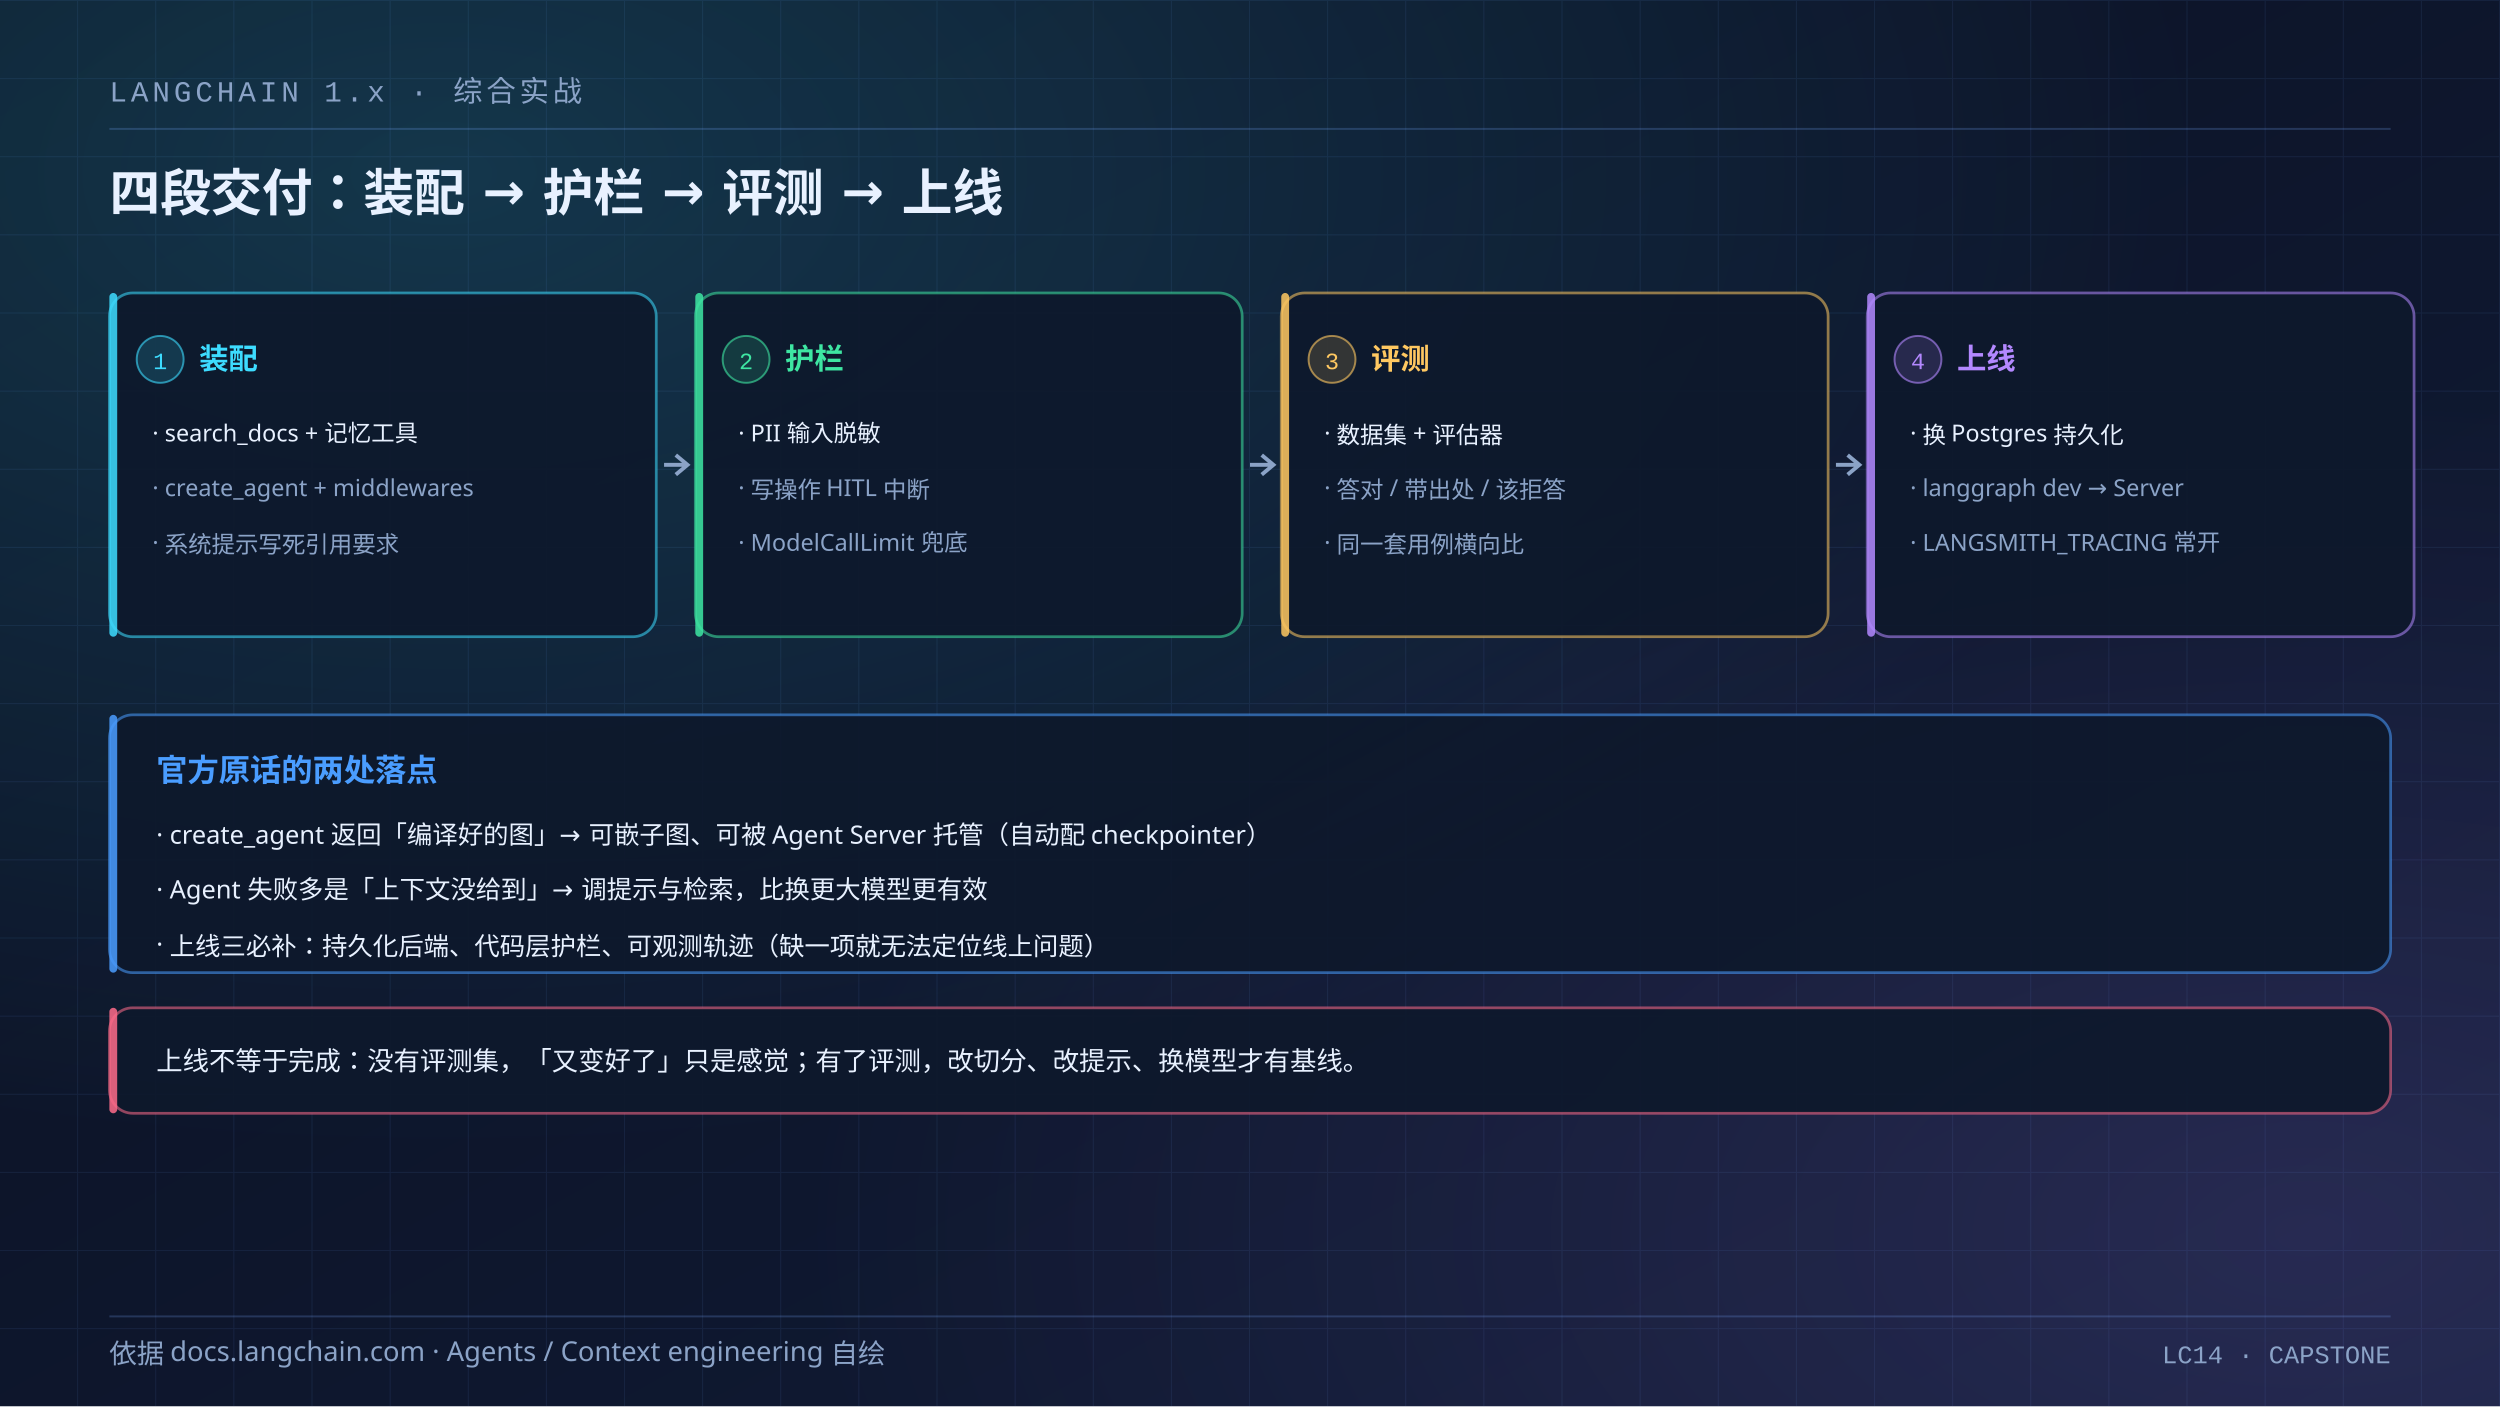
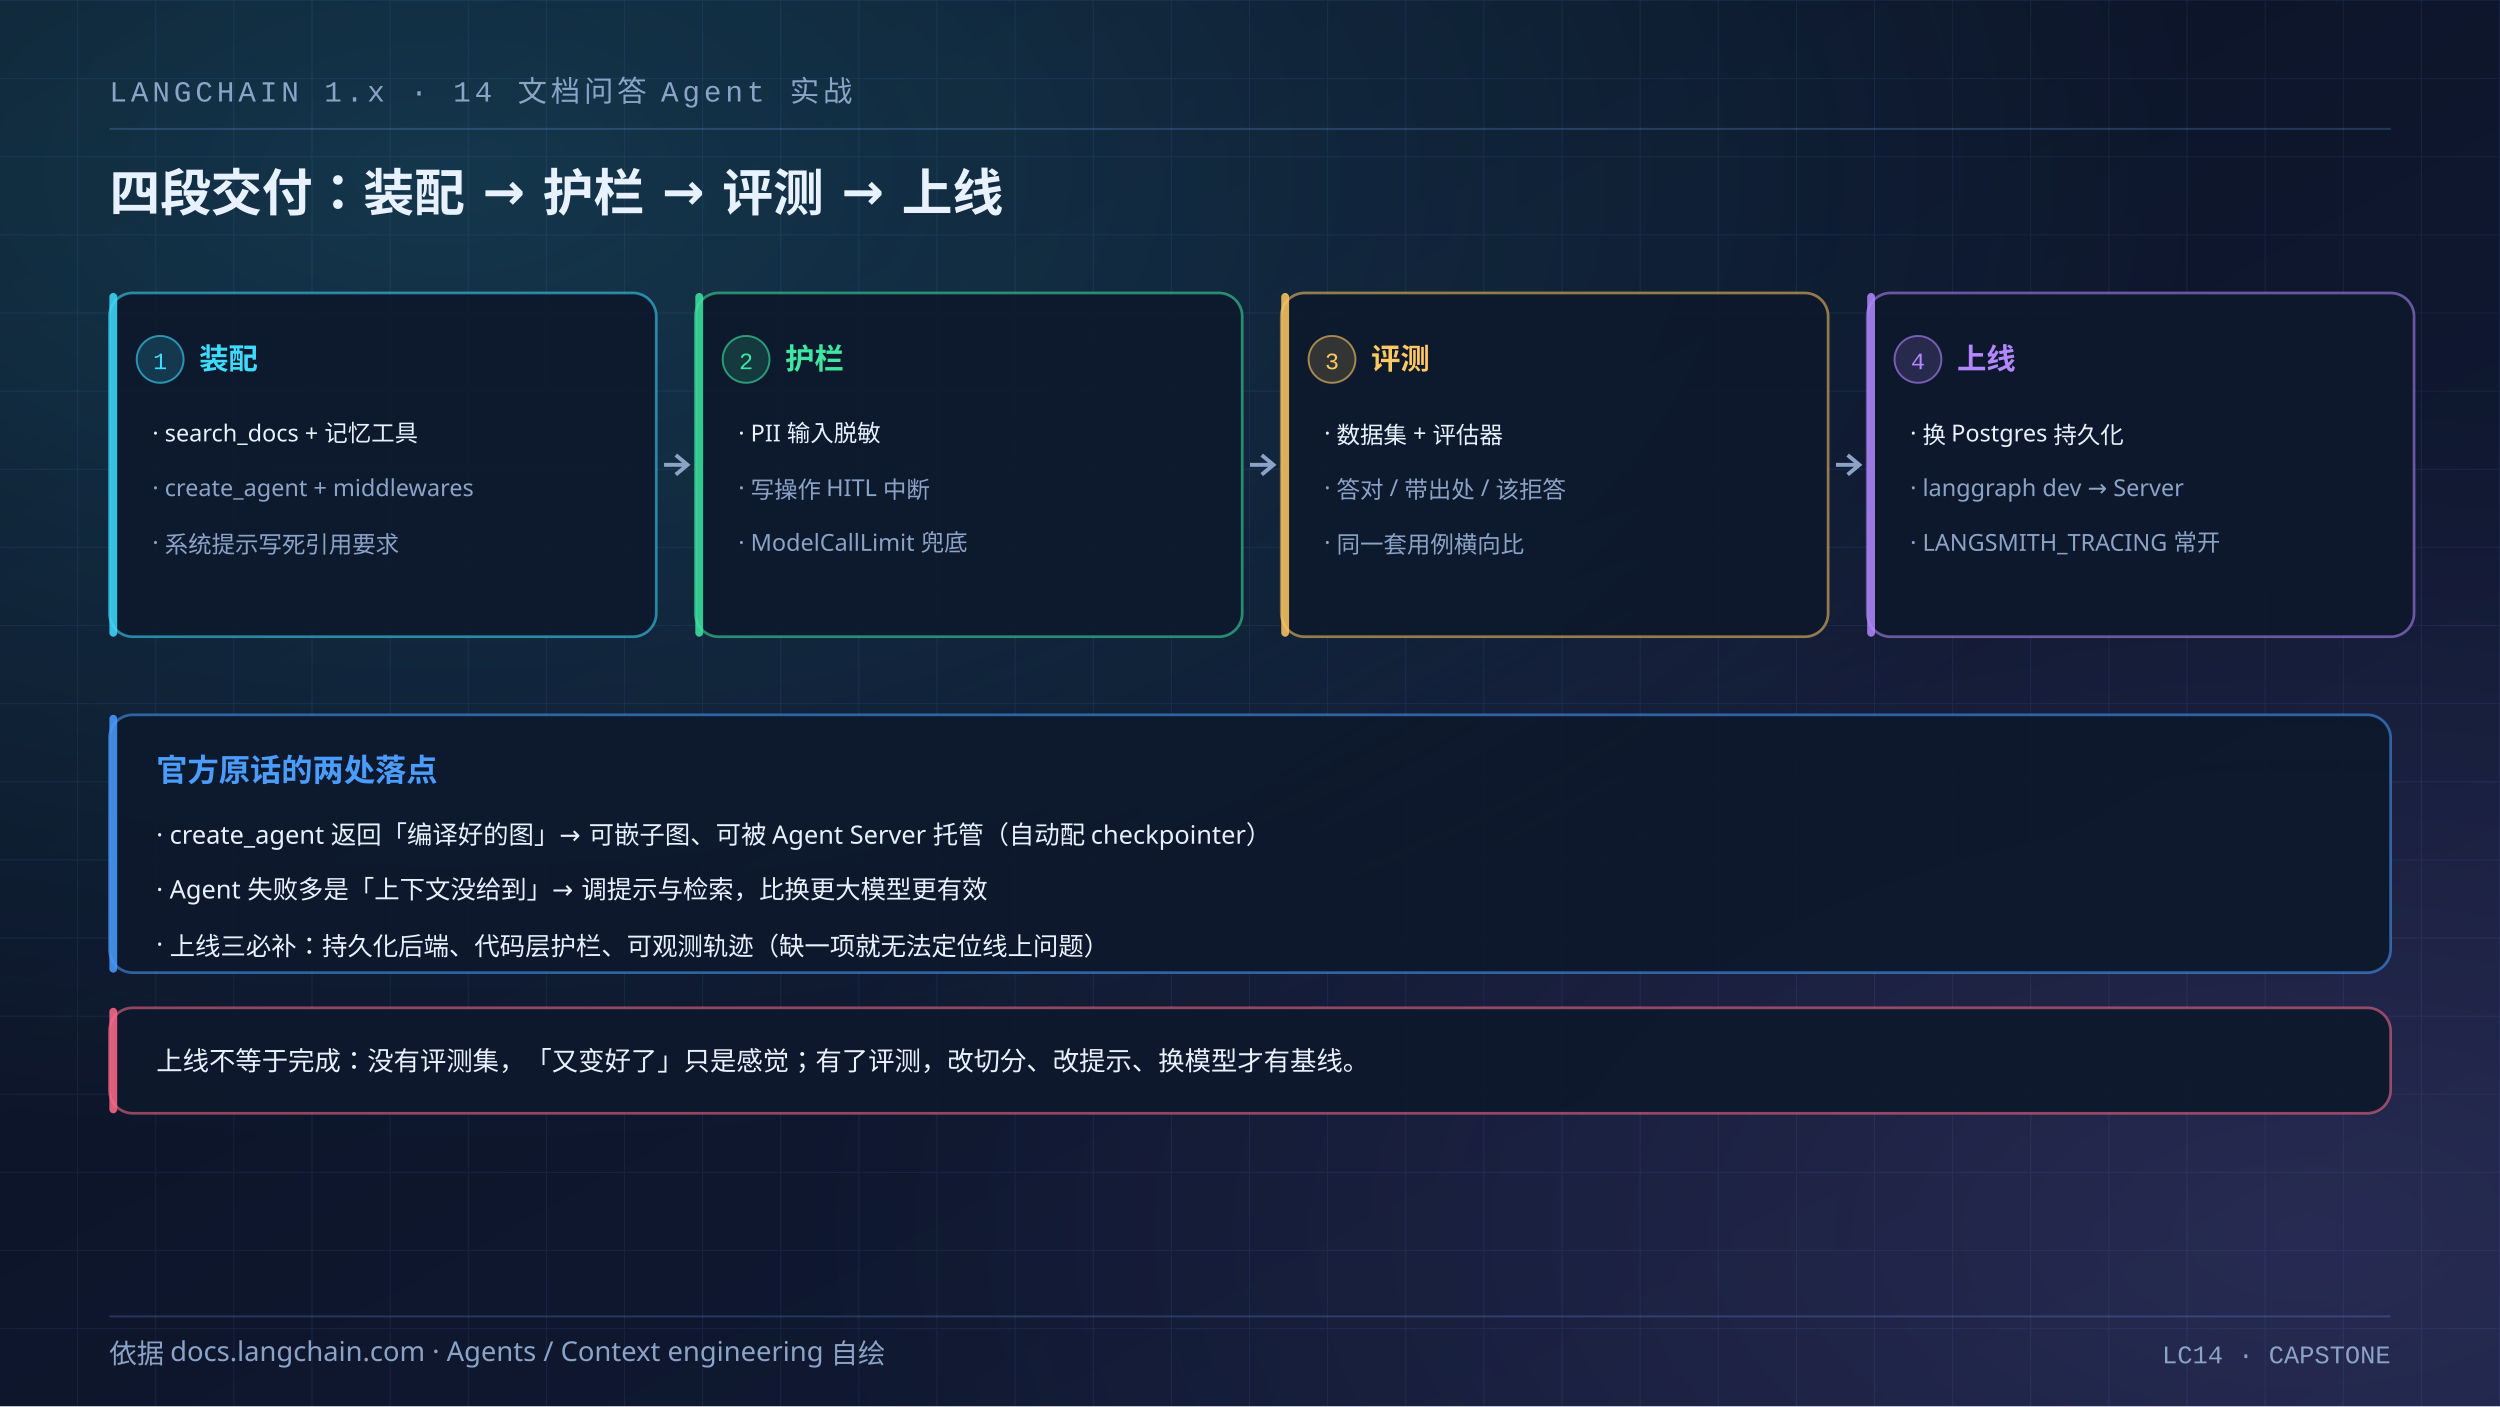
<svg xmlns="http://www.w3.org/2000/svg" width="1280" height="720" viewBox="0 0 1280 720">
  <defs>
    <linearGradient id="g1" x1="0" y1="0" x2="1" y2="1">
      <stop offset="0" stop-color="#0a1020" />
      <stop offset="1" stop-color="#111c38" />
    </linearGradient>
    <radialGradient id="glow" cx="18%" cy="12%" r="70%">
      <stop offset="0" stop-color="rgba(61,220,255,0.18)" />
      <stop offset="1" stop-color="rgba(61,220,255,0)" />
    </radialGradient>
    <radialGradient id="glow2" cx="92%" cy="88%" r="60%">
      <stop offset="0" stop-color="rgba(179,136,255,0.14)" />
      <stop offset="1" stop-color="rgba(179,136,255,0)" />
    </radialGradient>
    <pattern id="grid" width="40" height="40" patternUnits="userSpaceOnUse">
      <path d="M0 0H40V40" fill="none" stroke="rgba(90,140,220,0.10)" stroke-width="1" />
    </pattern>
  </defs>
  <rect width="1280" height="720" fill="url(#g1)" />
  <rect width="1280" height="720" fill="url(#grid)" />
  <rect width="1280" height="720" fill="url(#glow)" />
  <rect width="1280" height="720" fill="url(#glow2)" />
-   <text x="56" y="52" font-family="Consolas,'Courier New',monospace" font-size="15" fill="#8ba3c7" letter-spacing="2">LANGCHAIN 1.x · 综合实战</text>
+   <text x="56" y="52" font-family="Consolas,'Courier New',monospace" font-size="15" fill="#8ba3c7" letter-spacing="2">LANGCHAIN 1.x · 14 文档问答 Agent 实战</text>
  <line x1="56" y1="66" x2="1224" y2="66" stroke="rgba(120,170,255,0.22)" stroke-width="1" />
  <text x="56" y="108" font-family="'Segoe UI','PingFang SC','Microsoft YaHei',sans-serif" font-size="26" fill="#e8f1ff" font-weight="600" text-anchor="start" letter-spacing="0">四段交付：装配 → 护栏 → 评测 → 上线</text>
  <rect x="56" y="150" width="280" height="176" rx="12" fill="rgba(14,24,44,0.92)" stroke="#3ddcff" stroke-width="1.4" stroke-opacity="0.55" />
  <rect x="56" y="150" width="4" height="176" rx="2" fill="#3ddcff" fill-opacity="0.85" />
  <circle cx="82" cy="184" r="12" fill="#3ddcff" fill-opacity="0.16" stroke="#3ddcff" stroke-opacity="0.6" />
  <text x="82" y="189" font-family="Consolas,'Courier New',monospace" font-size="12" fill="#3ddcff" font-weight="400" text-anchor="middle" letter-spacing="0">1</text>
  <text x="102" y="189" font-family="'Segoe UI','PingFang SC','Microsoft YaHei',sans-serif" font-size="15" fill="#3ddcff" font-weight="600" text-anchor="start" letter-spacing="0">装配</text>
  <text x="78" y="226" font-family="'Segoe UI','PingFang SC','Microsoft YaHei',sans-serif" font-size="12" fill="#e8f1ff" font-weight="400" text-anchor="start" letter-spacing="0">· search_docs + 记忆工具</text>
  <text x="78" y="254" font-family="'Segoe UI','PingFang SC','Microsoft YaHei',sans-serif" font-size="12" fill="#8ba3c7" font-weight="400" text-anchor="start" letter-spacing="0">· create_agent + middlewares</text>
  <text x="78" y="282" font-family="'Segoe UI','PingFang SC','Microsoft YaHei',sans-serif" font-size="12" fill="#8ba3c7" font-weight="400" text-anchor="start" letter-spacing="0">· 系统提示写死引用要求</text>
  <path d="M340 238 L352 238 M346 233 L352 238 L346 243" stroke="#8ba3c7" stroke-width="2" fill="none" />
  <rect x="356" y="150" width="280" height="176" rx="12" fill="rgba(14,24,44,0.92)" stroke="#3ee6a2" stroke-width="1.4" stroke-opacity="0.55" />
  <rect x="356" y="150" width="4" height="176" rx="2" fill="#3ee6a2" fill-opacity="0.85" />
  <circle cx="382" cy="184" r="12" fill="#3ee6a2" fill-opacity="0.16" stroke="#3ee6a2" stroke-opacity="0.6" />
  <text x="382" y="189" font-family="Consolas,'Courier New',monospace" font-size="12" fill="#3ee6a2" font-weight="400" text-anchor="middle" letter-spacing="0">2</text>
  <text x="402" y="189" font-family="'Segoe UI','PingFang SC','Microsoft YaHei',sans-serif" font-size="15" fill="#3ee6a2" font-weight="600" text-anchor="start" letter-spacing="0">护栏</text>
  <text x="378" y="226" font-family="'Segoe UI','PingFang SC','Microsoft YaHei',sans-serif" font-size="12" fill="#e8f1ff" font-weight="400" text-anchor="start" letter-spacing="0">· PII 输入脱敏</text>
  <text x="378" y="254" font-family="'Segoe UI','PingFang SC','Microsoft YaHei',sans-serif" font-size="12" fill="#8ba3c7" font-weight="400" text-anchor="start" letter-spacing="0">· 写操作 HITL 中断</text>
  <text x="378" y="282" font-family="'Segoe UI','PingFang SC','Microsoft YaHei',sans-serif" font-size="12" fill="#8ba3c7" font-weight="400" text-anchor="start" letter-spacing="0">· ModelCallLimit 兜底</text>
  <path d="M640 238 L652 238 M646 233 L652 238 L646 243" stroke="#8ba3c7" stroke-width="2" fill="none" />
  <rect x="656" y="150" width="280" height="176" rx="12" fill="rgba(14,24,44,0.92)" stroke="#ffc861" stroke-width="1.4" stroke-opacity="0.55" />
  <rect x="656" y="150" width="4" height="176" rx="2" fill="#ffc861" fill-opacity="0.85" />
  <circle cx="682" cy="184" r="12" fill="#ffc861" fill-opacity="0.16" stroke="#ffc861" stroke-opacity="0.6" />
  <text x="682" y="189" font-family="Consolas,'Courier New',monospace" font-size="12" fill="#ffc861" font-weight="400" text-anchor="middle" letter-spacing="0">3</text>
  <text x="702" y="189" font-family="'Segoe UI','PingFang SC','Microsoft YaHei',sans-serif" font-size="15" fill="#ffc861" font-weight="600" text-anchor="start" letter-spacing="0">评测</text>
  <text x="678" y="226" font-family="'Segoe UI','PingFang SC','Microsoft YaHei',sans-serif" font-size="12" fill="#e8f1ff" font-weight="400" text-anchor="start" letter-spacing="0">· 数据集 + 评估器</text>
  <text x="678" y="254" font-family="'Segoe UI','PingFang SC','Microsoft YaHei',sans-serif" font-size="12" fill="#8ba3c7" font-weight="400" text-anchor="start" letter-spacing="0">· 答对 / 带出处 / 该拒答</text>
  <text x="678" y="282" font-family="'Segoe UI','PingFang SC','Microsoft YaHei',sans-serif" font-size="12" fill="#8ba3c7" font-weight="400" text-anchor="start" letter-spacing="0">· 同一套用例横向比</text>
  <path d="M940 238 L952 238 M946 233 L952 238 L946 243" stroke="#8ba3c7" stroke-width="2" fill="none" />
  <rect x="956" y="150" width="280" height="176" rx="12" fill="rgba(14,24,44,0.92)" stroke="#b388ff" stroke-width="1.4" stroke-opacity="0.55" />
  <rect x="956" y="150" width="4" height="176" rx="2" fill="#b388ff" fill-opacity="0.85" />
  <circle cx="982" cy="184" r="12" fill="#b388ff" fill-opacity="0.16" stroke="#b388ff" stroke-opacity="0.6" />
  <text x="982" y="189" font-family="Consolas,'Courier New',monospace" font-size="12" fill="#b388ff" font-weight="400" text-anchor="middle" letter-spacing="0">4</text>
  <text x="1002" y="189" font-family="'Segoe UI','PingFang SC','Microsoft YaHei',sans-serif" font-size="15" fill="#b388ff" font-weight="600" text-anchor="start" letter-spacing="0">上线</text>
  <text x="978" y="226" font-family="'Segoe UI','PingFang SC','Microsoft YaHei',sans-serif" font-size="12" fill="#e8f1ff" font-weight="400" text-anchor="start" letter-spacing="0">· 换 Postgres 持久化</text>
  <text x="978" y="254" font-family="'Segoe UI','PingFang SC','Microsoft YaHei',sans-serif" font-size="12" fill="#8ba3c7" font-weight="400" text-anchor="start" letter-spacing="0">· langgraph dev → Server</text>
  <text x="978" y="282" font-family="'Segoe UI','PingFang SC','Microsoft YaHei',sans-serif" font-size="12" fill="#8ba3c7" font-weight="400" text-anchor="start" letter-spacing="0">· LANGSMITH_TRACING 常开</text>
  <rect x="56" y="366" width="1168" height="132" rx="12" fill="rgba(14,24,44,0.92)" stroke="#4a9dff" stroke-width="1.4" stroke-opacity="0.55" />
  <rect x="56" y="366" width="4" height="132" rx="2" fill="#4a9dff" fill-opacity="0.85" />
  <text x="80" y="400" font-family="'Segoe UI','PingFang SC','Microsoft YaHei',sans-serif" font-size="16" fill="#4a9dff" font-weight="600" text-anchor="start" letter-spacing="0">官方原话的两处落点</text>
  <text x="80" y="432" font-family="'Segoe UI','PingFang SC','Microsoft YaHei',sans-serif" font-size="13" fill="#e8f1ff" font-weight="400" text-anchor="start" letter-spacing="0">· create_agent 返回「编译好的图」→ 可嵌子图、可被 Agent Server 托管（自动配 checkpointer）</text>
  <text x="80" y="460" font-family="'Segoe UI','PingFang SC','Microsoft YaHei',sans-serif" font-size="13" fill="#e8f1ff" font-weight="400" text-anchor="start" letter-spacing="0">· Agent 失败多是「上下文没给到」→ 调提示与检索，比换更大模型更有效</text>
  <text x="80" y="488" font-family="'Segoe UI','PingFang SC','Microsoft YaHei',sans-serif" font-size="13" fill="#e8f1ff" font-weight="400" text-anchor="start" letter-spacing="0">· 上线三必补：持久化后端、代码层护栏、可观测轨迹（缺一项就无法定位线上问题）</text>
  <rect x="56" y="516" width="1168" height="54" rx="12" fill="rgba(14,24,44,0.92)" stroke="#ff6b8a" stroke-width="1.4" stroke-opacity="0.55" />
  <rect x="56" y="516" width="4" height="54" rx="2" fill="#ff6b8a" fill-opacity="0.85" />
  <text x="80" y="548" font-family="'Segoe UI','PingFang SC','Microsoft YaHei',sans-serif" font-size="13.5" fill="#e8f1ff" font-weight="400" text-anchor="start" letter-spacing="0">上线不等于完成：没有评测集，「又变好了」只是感觉；有了评测，改切分、改提示、换模型才有基线。</text>
  <line x1="56" y1="674" x2="1224" y2="674" stroke="rgba(120,170,255,0.22)" />
  <text x="56" y="698" font-family="'Segoe UI','PingFang SC','Microsoft YaHei',sans-serif" font-size="14" fill="#8ba3c7" font-weight="400" text-anchor="start" letter-spacing="0">依据 docs.langchain.com · Agents / Context engineering 自绘</text>
  <text x="1224" y="698" font-family="Consolas,'Courier New',monospace" font-size="13" fill="#8ba3c7" font-weight="400" text-anchor="end" letter-spacing="0">LC14 · CAPSTONE</text>
</svg>
